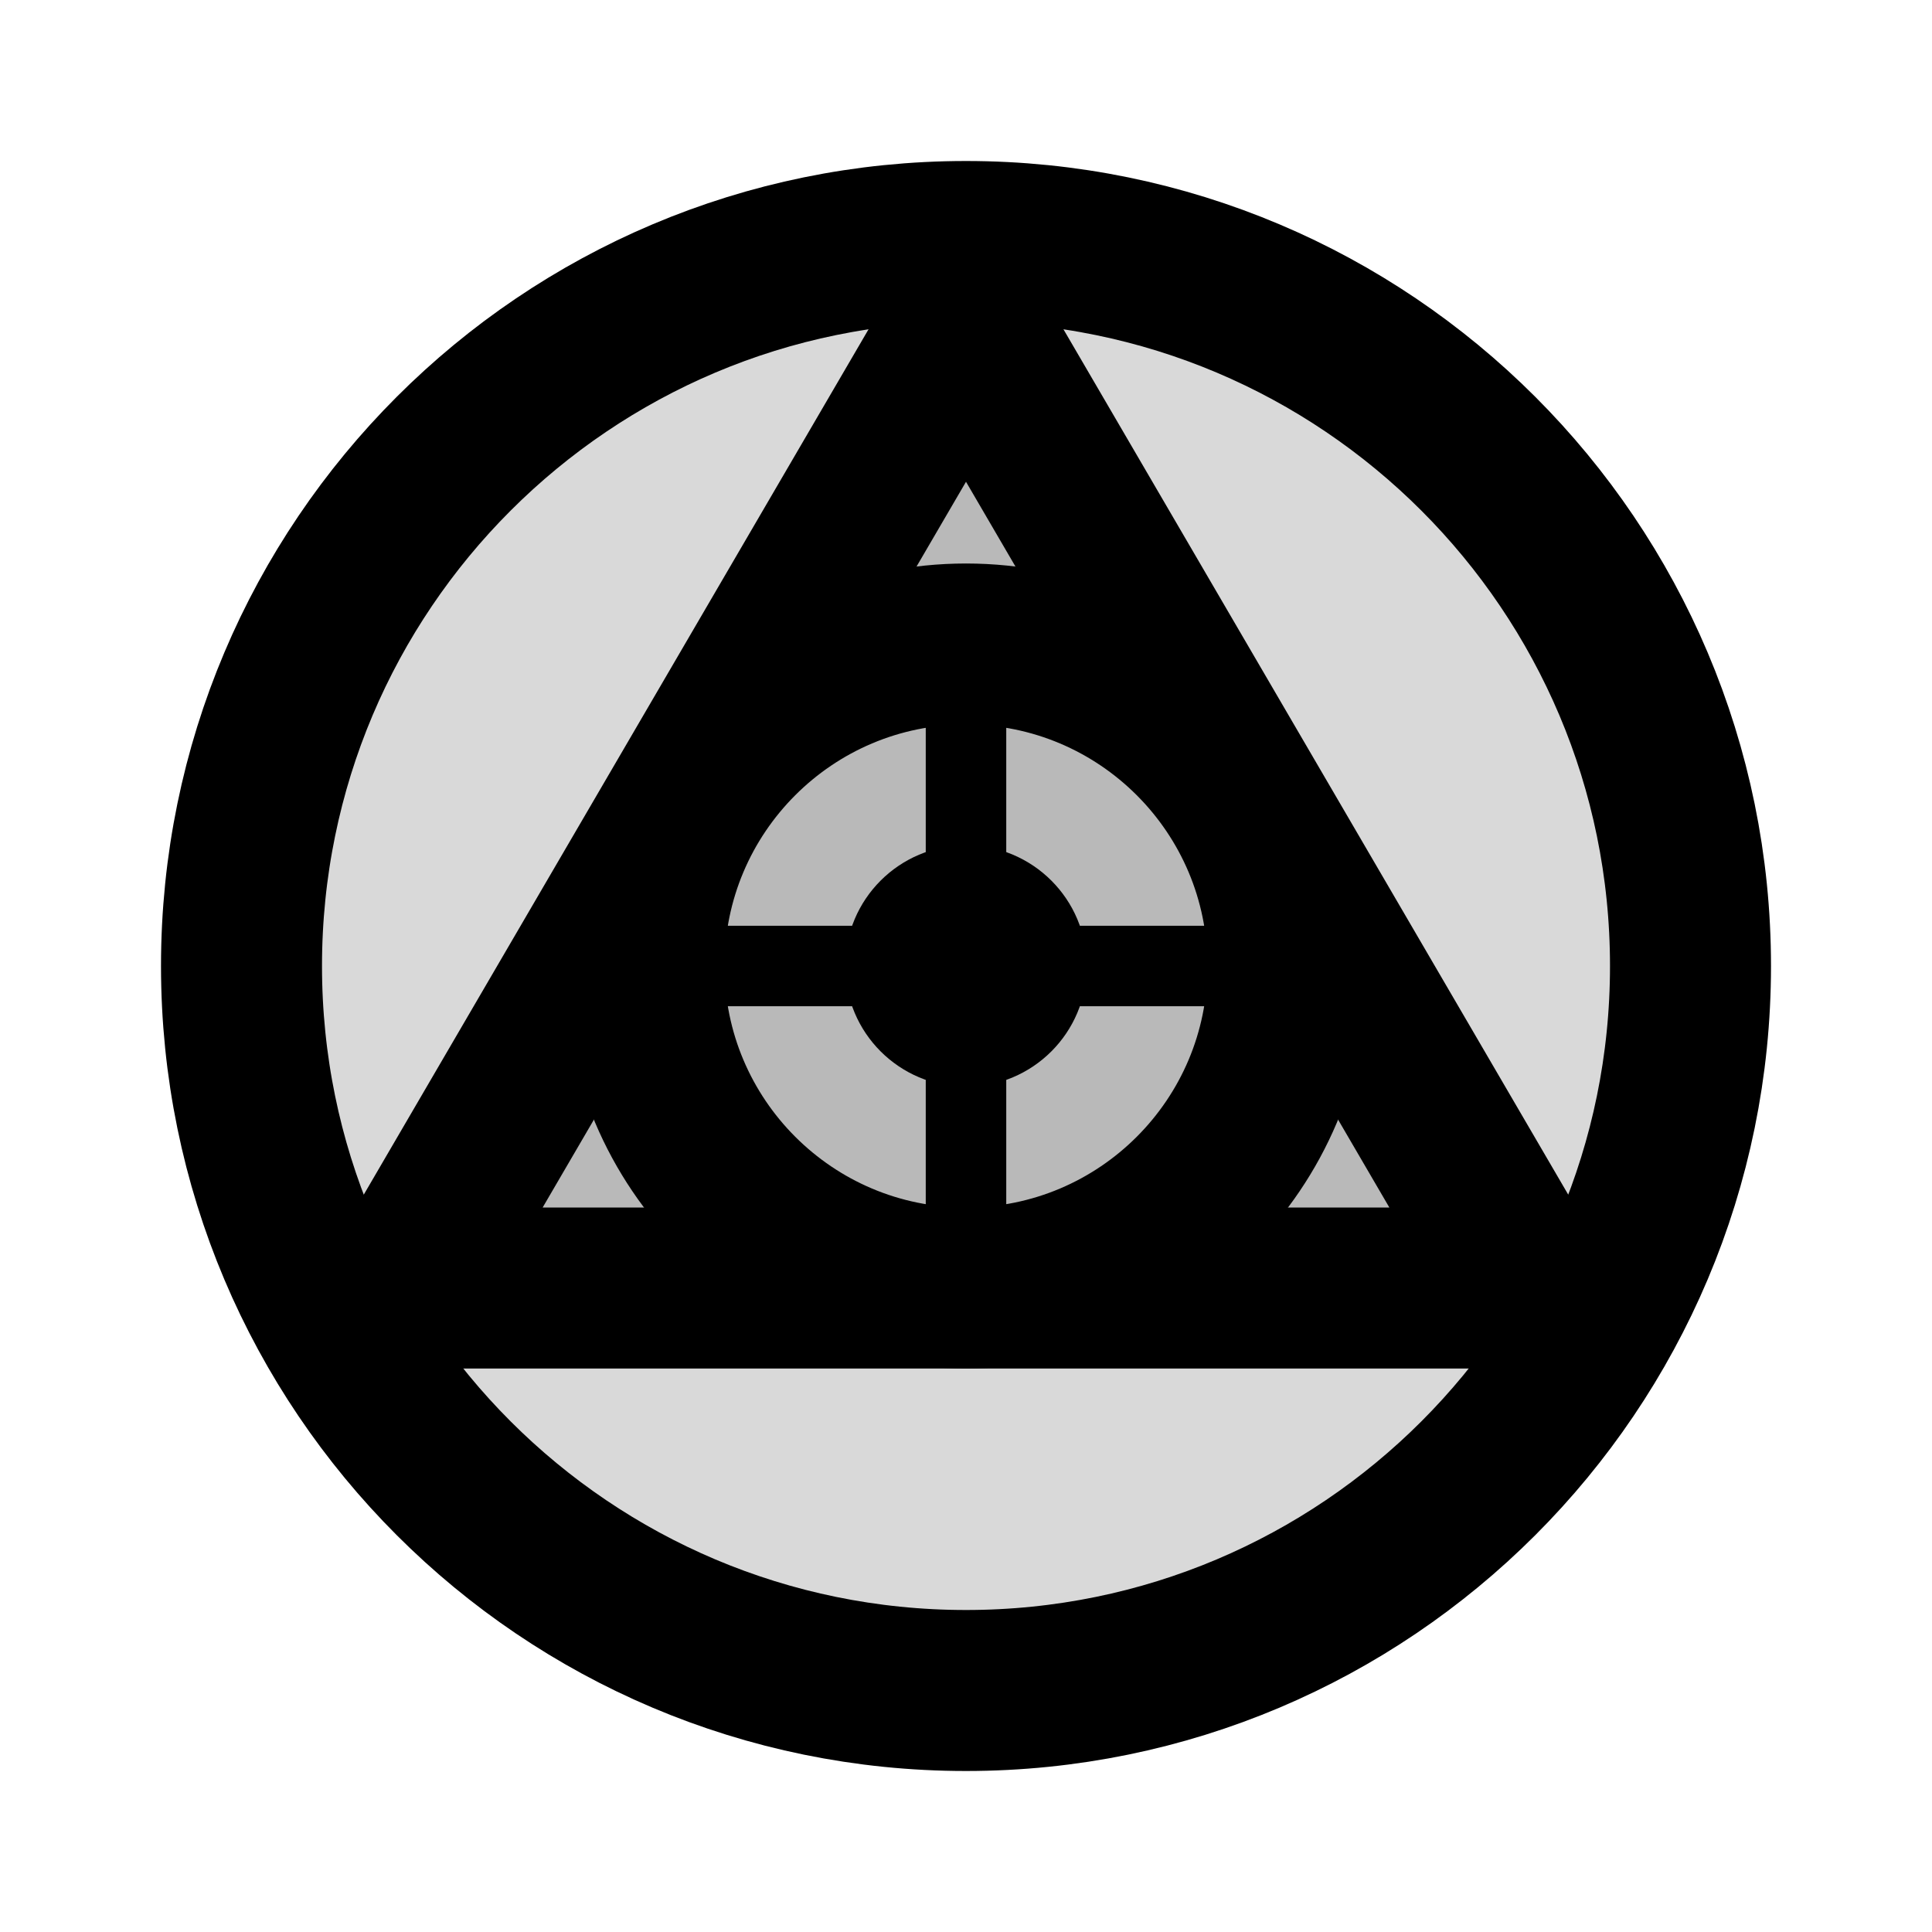
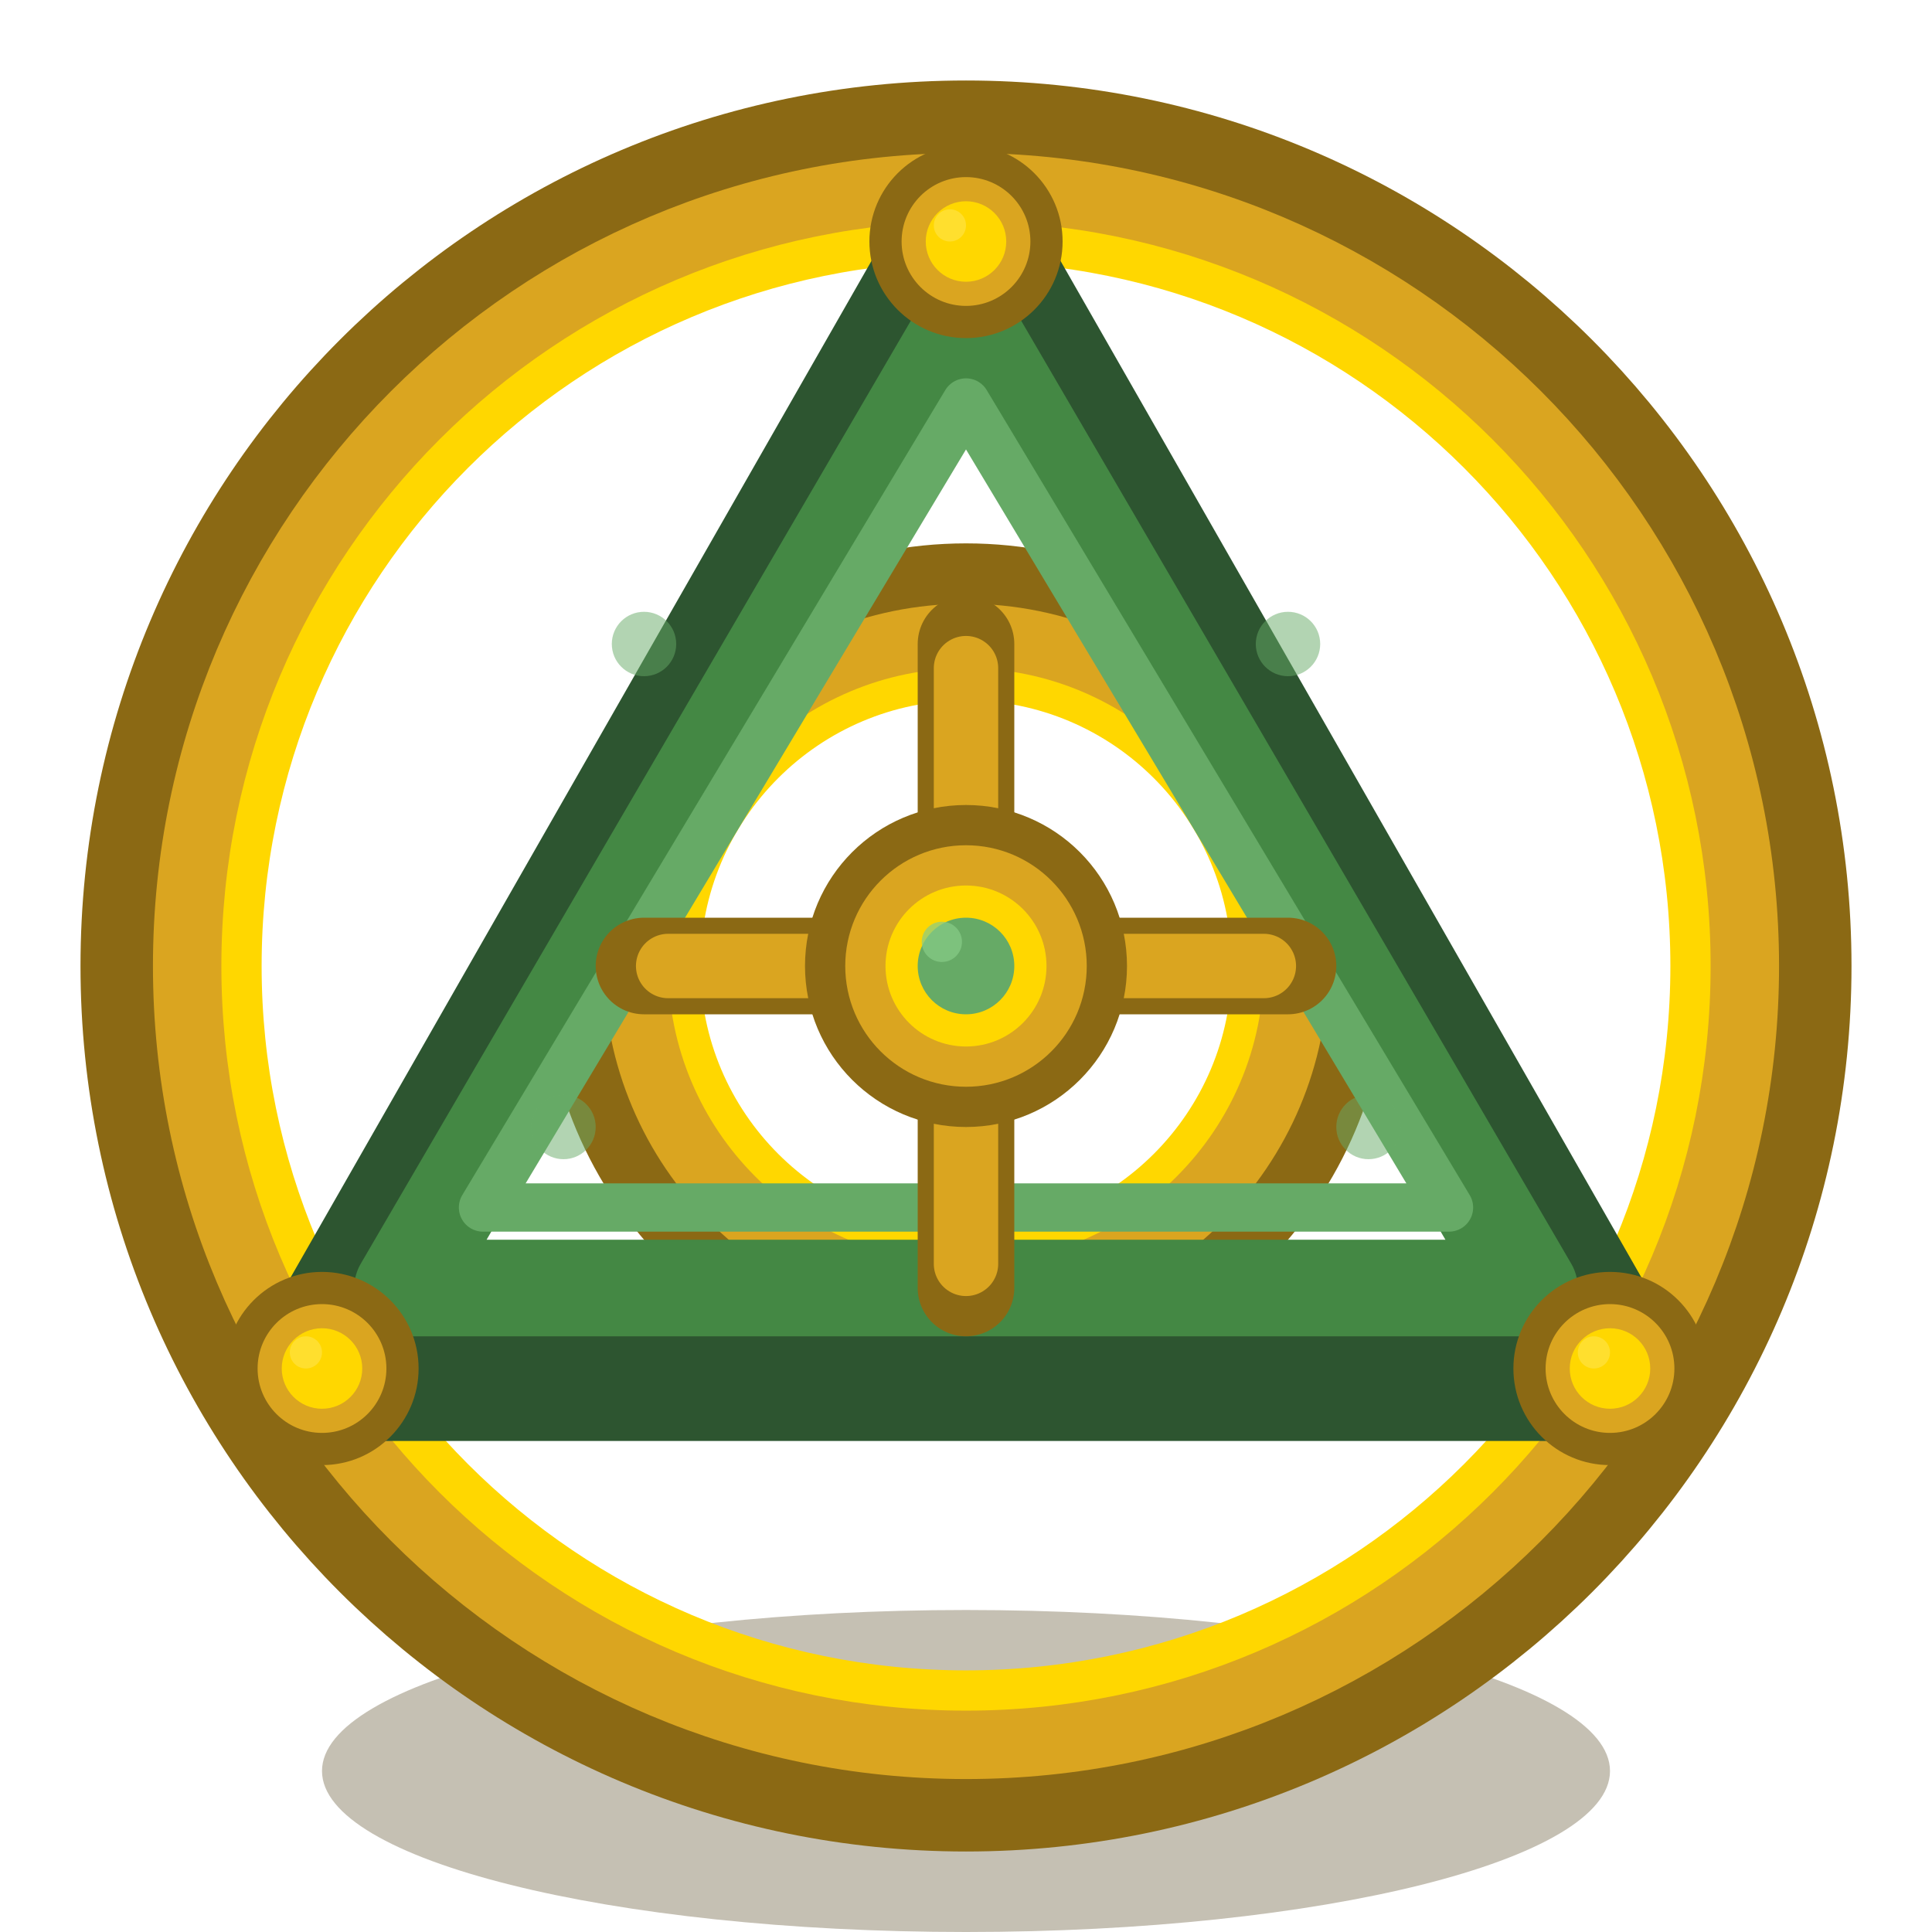
- <svg xmlns="http://www.w3.org/2000/svg" viewBox="0 0 24 24" fill="none">
-   <style>
-     .stroke { stroke: currentColor; stroke-width: 2; stroke-linecap: round; stroke-linejoin: round; fill: none; }
-     .metallic { fill: currentColor; fill-opacity: 0.15; }
-   </style>
-   <circle class="stroke metallic" cx="12" cy="12" r="9" />
-   <path class="stroke metallic" d="M12 4l7 12H5z" />
-   <circle class="stroke" cx="12" cy="12" r="4" />
-   <path class="stroke" d="M12 8v8M9 12h6" style="stroke-width: 1;" />
-   <circle cx="12" cy="4" r="0.75" fill="currentColor" />
-   <circle cx="5" cy="16" r="0.75" fill="currentColor" />
-   <circle cx="19" cy="16" r="0.75" fill="currentColor" />
-   <circle cx="12" cy="12" r="1.5" fill="currentColor" />
+ <svg xmlns="http://www.w3.org/2000/svg" viewBox="0 0 24 24">
+   <ellipse cx="12" cy="22" rx="8" ry="2" fill="#3d2a00" opacity="0.3" />
+   <circle cx="12" cy="12" r="10" fill="none" stroke="#8b6914" stroke-width="2" />
+   <circle cx="12" cy="12" r="9.5" fill="none" stroke="#daa520" stroke-width="1.2" />
+   <circle cx="12" cy="12" r="9" fill="none" stroke="#ffd700" stroke-width="0.5" />
+   <circle cx="12" cy="12" r="4.5" fill="none" stroke="#8b6914" stroke-width="1.5" />
+   <circle cx="12" cy="12" r="4" fill="none" stroke="#daa520" stroke-width="1" />
+   <circle cx="12" cy="12" r="3.5" fill="none" stroke="#ffd700" stroke-width="0.4" />
+   <path d="M12 3l8 14H4z" fill="none" stroke="#2d5530" stroke-width="1.8" stroke-linejoin="round" />
+   <path d="M12 4l7 12H5z" fill="none" stroke="#448844" stroke-width="1.2" stroke-linejoin="round" />
+   <path d="M12 5l6 10H6z" fill="none" stroke="#66aa66" stroke-width="0.6" stroke-linejoin="round" />
+   <path d="M12 8v8" fill="none" stroke="#8b6914" stroke-width="1.2" stroke-linecap="round" />
+   <path d="M8 12h8" fill="none" stroke="#8b6914" stroke-width="1.2" stroke-linecap="round" />
+   <path d="M12 8.3v7.4" fill="none" stroke="#daa520" stroke-width="0.8" stroke-linecap="round" />
+   <path d="M8.3 12h7.4" fill="none" stroke="#daa520" stroke-width="0.8" stroke-linecap="round" />
+   <circle cx="12" cy="3" r="1.2" fill="#8b6914" />
+   <circle cx="12" cy="3" r="0.8" fill="#daa520" />
+   <circle cx="12" cy="3" r="0.5" fill="#ffd700" />
+   <circle cx="11.8" cy="2.8" r="0.2" fill="#ffe44d" opacity="0.6" />
+   <circle cx="4" cy="17" r="1.2" fill="#8b6914" />
+   <circle cx="4" cy="17" r="0.8" fill="#daa520" />
+   <circle cx="4" cy="17" r="0.5" fill="#ffd700" />
+   <circle cx="3.8" cy="16.8" r="0.2" fill="#ffe44d" opacity="0.6" />
+   <circle cx="20" cy="17" r="1.2" fill="#8b6914" />
+   <circle cx="20" cy="17" r="0.8" fill="#daa520" />
+   <circle cx="20" cy="17" r="0.5" fill="#ffd700" />
+   <circle cx="19.8" cy="16.8" r="0.2" fill="#ffe44d" opacity="0.6" />
+   <circle cx="12" cy="12" r="2" fill="#8b6914" />
+   <circle cx="12" cy="12" r="1.5" fill="#daa520" />
+   <circle cx="12" cy="12" r="1" fill="#ffd700" />
+   <circle cx="12" cy="12" r="0.6" fill="#66aa66" />
+   <circle cx="11.7" cy="11.7" r="0.25" fill="#88cc88" opacity="0.7" />
+   <g fill="#66aa66" opacity="0.5">
+     <circle cx="8" cy="8" r="0.4" />
+     <circle cx="16" cy="8" r="0.4" />
+     <circle cx="7" cy="14" r="0.4" />
+     <circle cx="17" cy="14" r="0.4" />
+   </g>
</svg>
